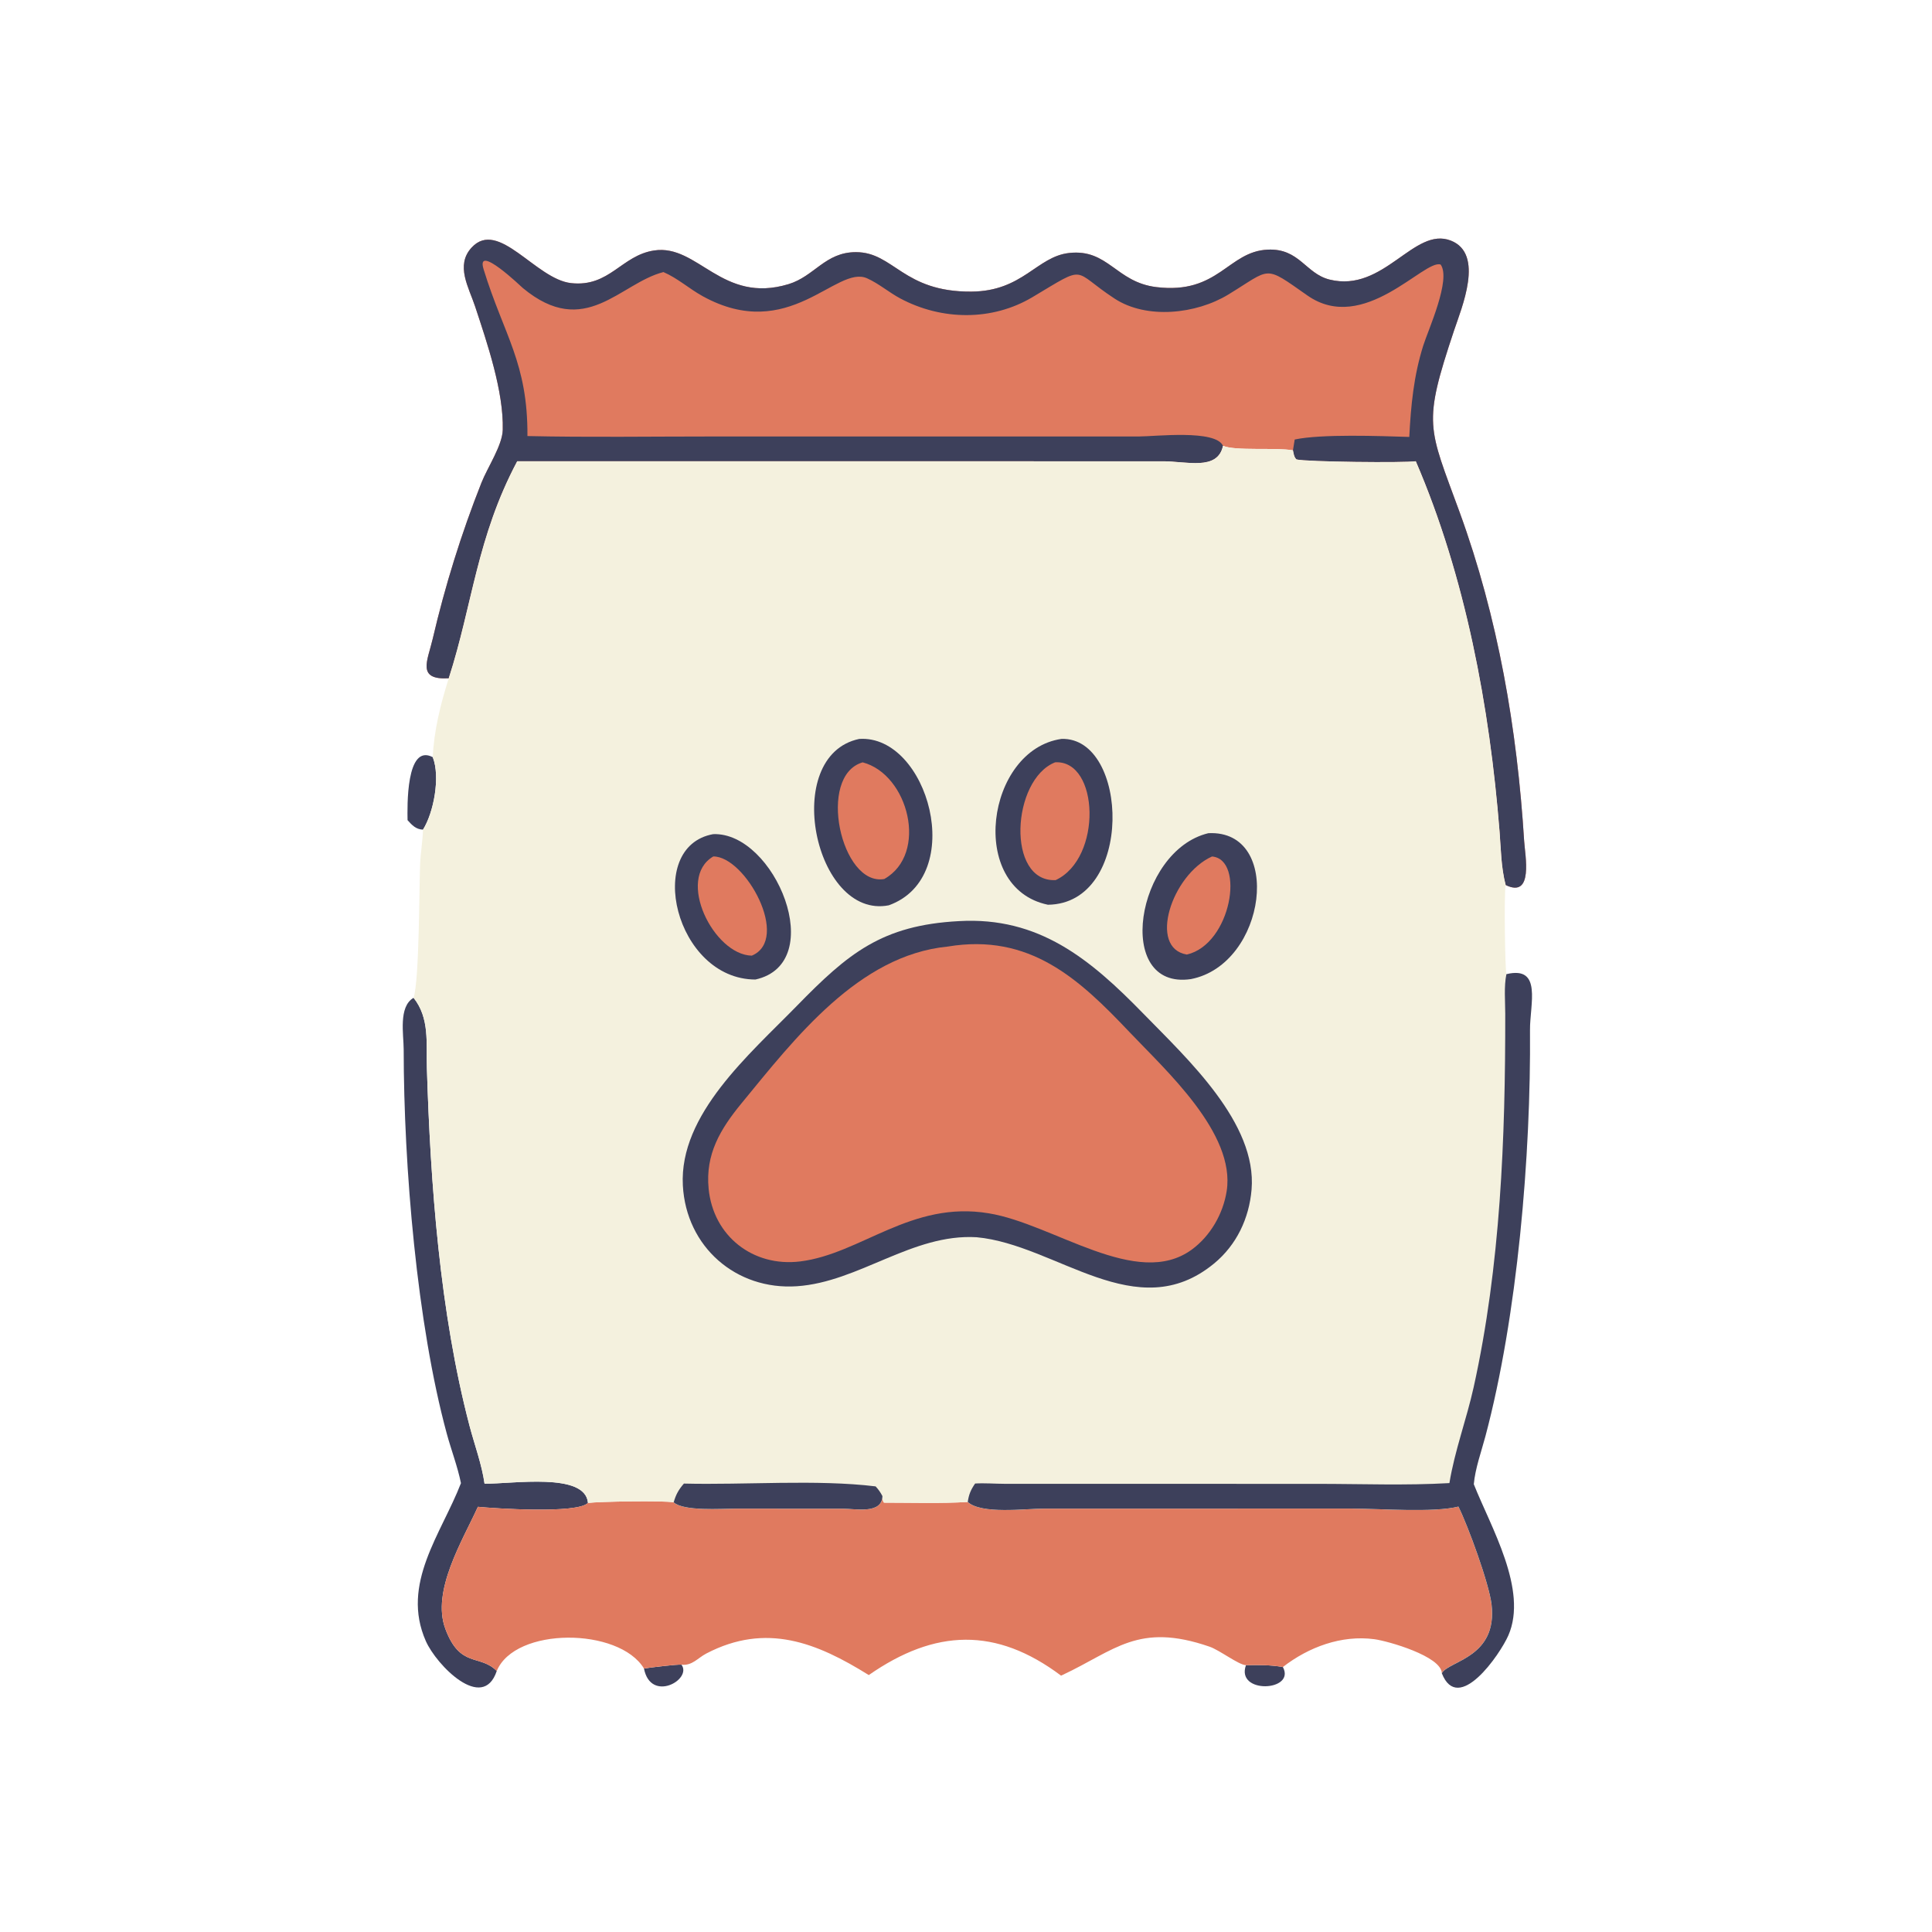
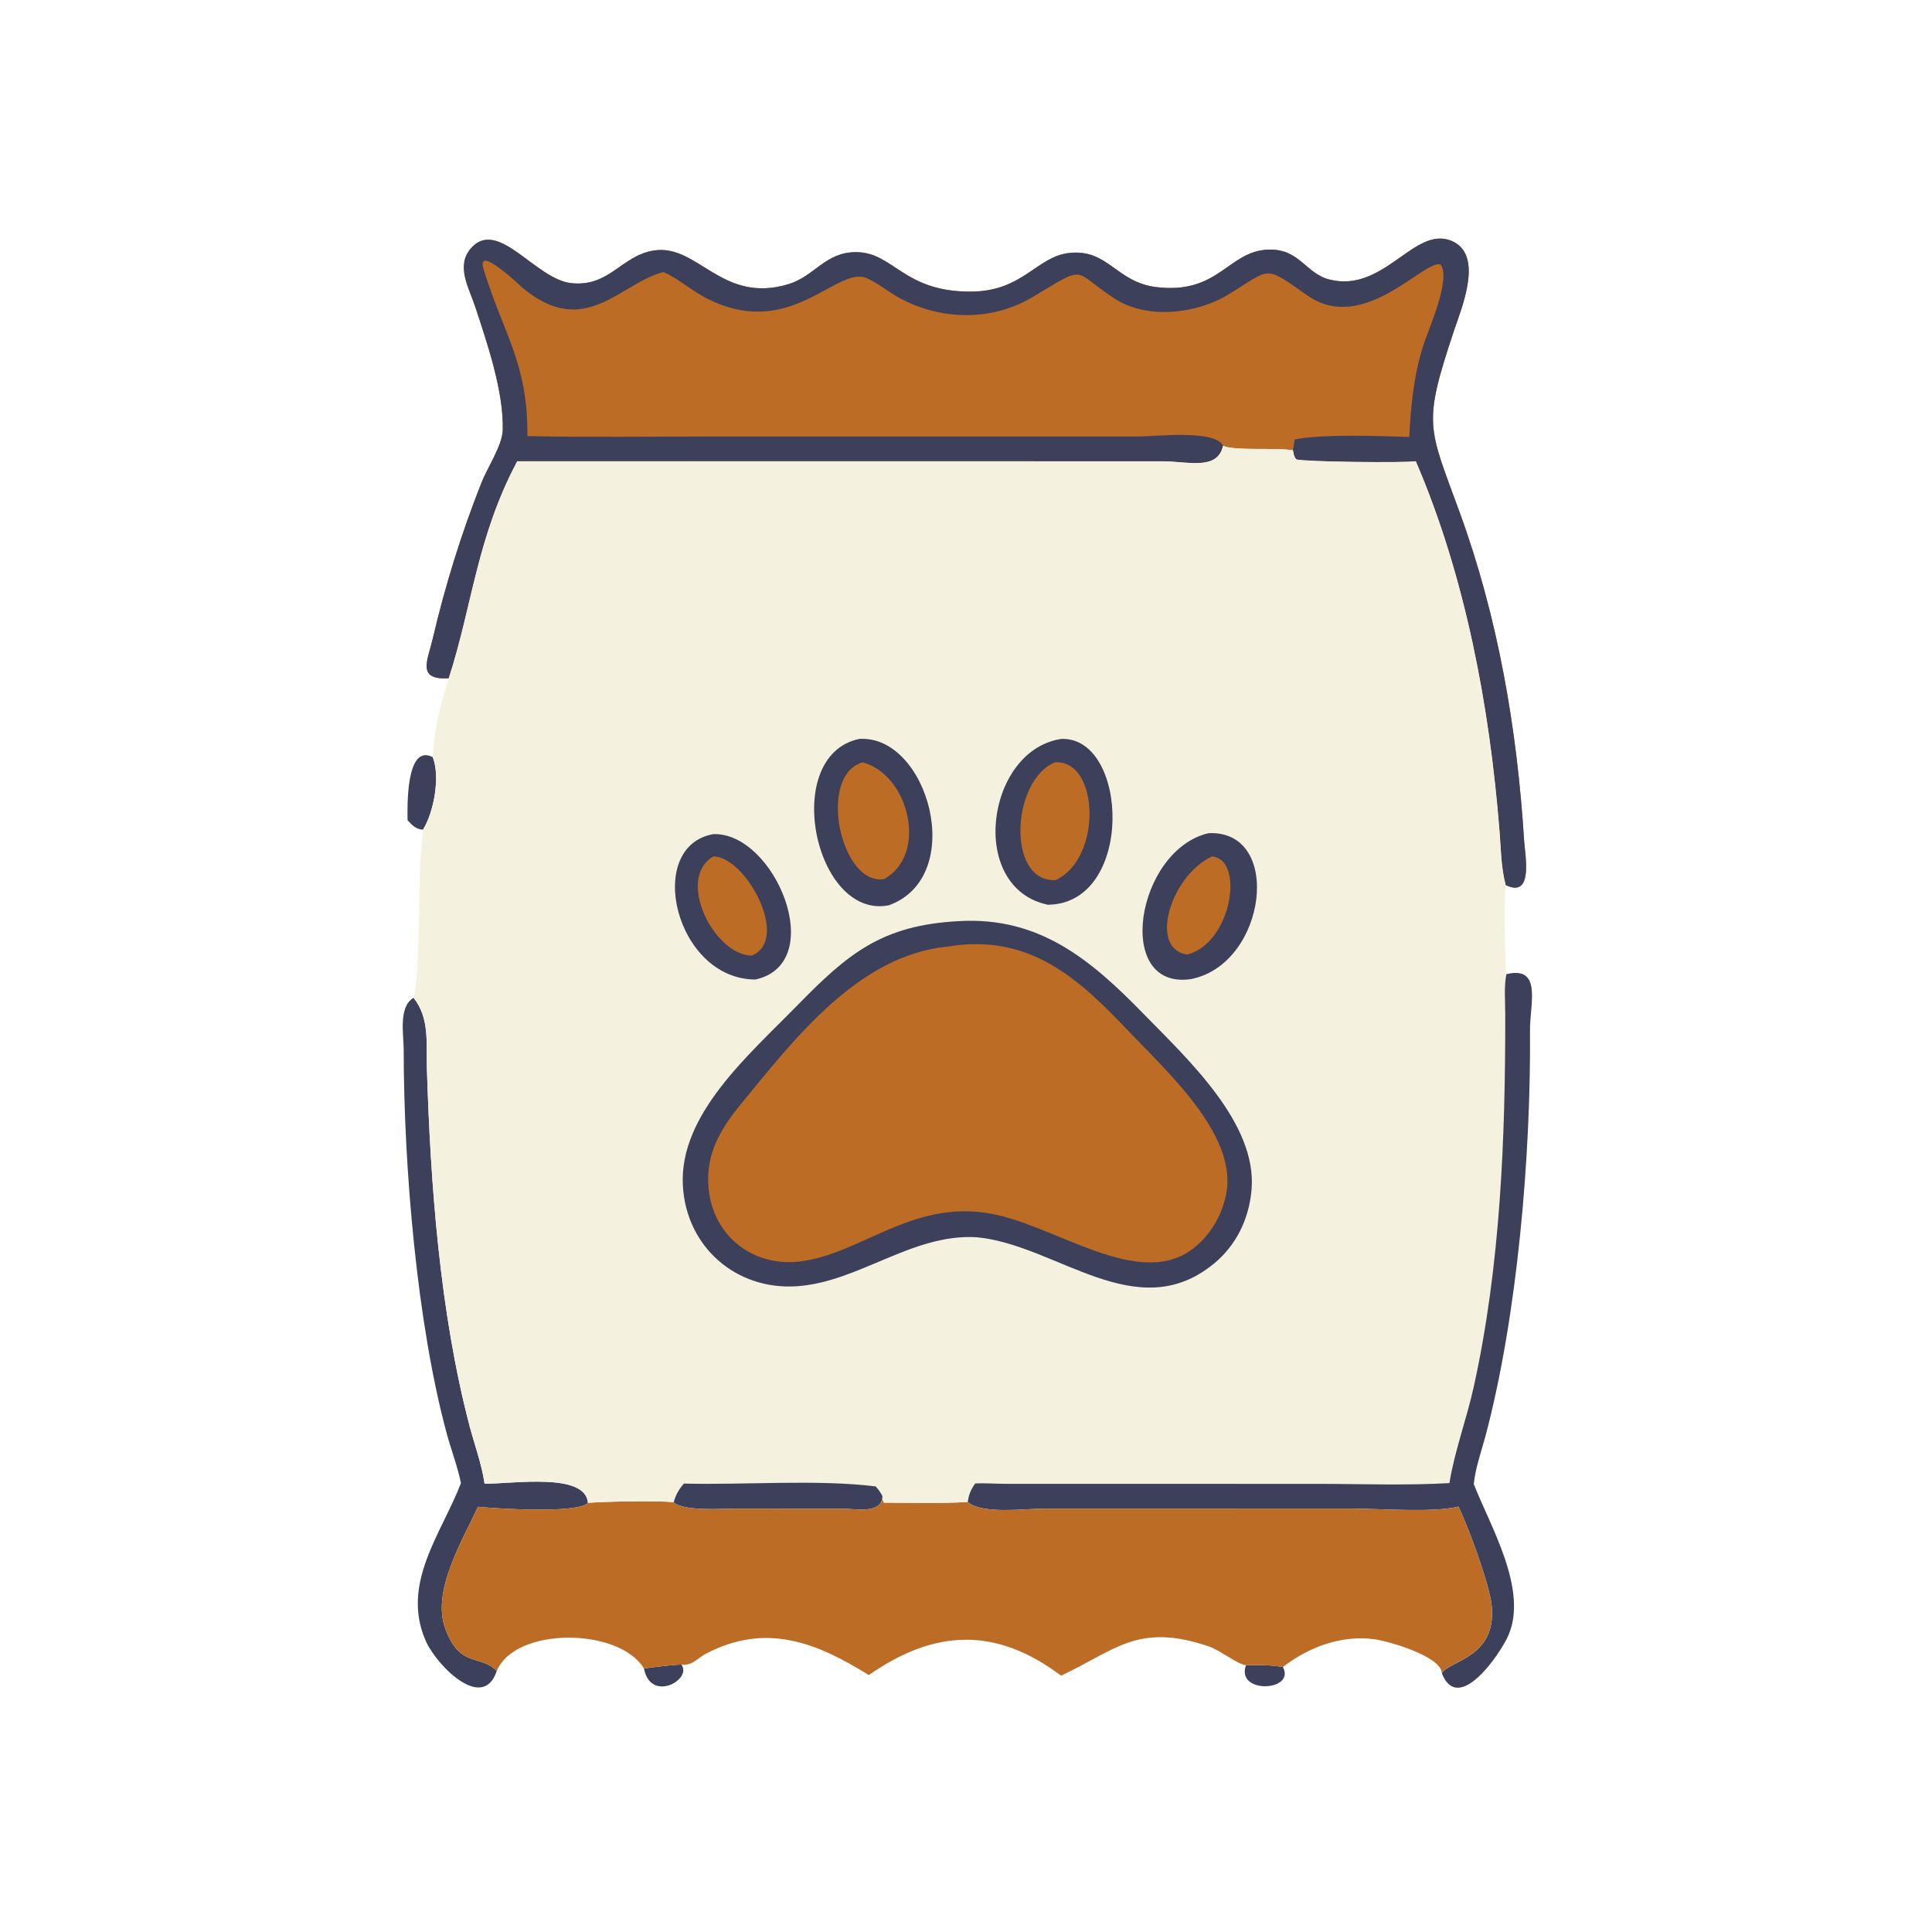
<svg xmlns="http://www.w3.org/2000/svg" width="1024" height="1024">
  <path fill="#3D405B" transform="scale(1.6 1.6)" d="M213.324 552.718C215.377 552.391 224.374 551.276 225.744 551.449C229.412 556.358 215.557 564.202 213.324 552.718Z" />
  <path fill="#3D405B" transform="scale(1.6 1.6)" d="M412.741 551.607C416.775 551.537 420.987 551.508 424.968 552.224C429.359 560.319 409.261 561.309 412.741 551.607Z" />
  <path fill="#3D405B" transform="scale(1.6 1.6)" d="M135.007 271.69C134.939 267.423 134.436 246.13 143.361 250.825C145.924 257.345 143.678 269.183 140.123 274.835C137.747 274.723 136.499 273.349 135.007 271.69Z" />
  <path fill="#3D405B" transform="scale(1.6 1.6)" d="M137.003 330.535C142.378 337.298 141.159 345.516 141.408 353.667C142.581 392.127 145.7 434.786 155.523 472.263C157.171 478.548 159.609 485.065 160.511 491.481C169.622 491.617 193.955 487.594 194.77 497.862C191.258 501.54 163.524 499.662 158.312 499.148C153.225 510.327 142.885 527.019 147.517 539.543C152.396 552.732 158.988 547.86 164.553 553.543C159.928 567.354 144.546 551.536 141.057 543.619C132.694 524.642 146.187 508.149 152.699 491.313C151.54 485.667 149.498 480.429 147.995 474.898C138.123 438.555 133.749 386.514 133.725 347.65C133.722 342.717 131.921 333.478 137.003 330.535Z" />
-   <path fill="#E07A5F" transform="scale(1.6 1.6)" d="M292.317 495.598C292.404 496.324 292.319 497.256 292.843 497.773C302.007 497.768 311.45 498.089 320.578 497.547C325.213 501.706 339.542 499.744 345.832 499.742L447.921 499.735C457.187 499.74 474.75 501.15 483.124 499.073C486.298 505.426 493.289 524.541 494.103 531.473C496.182 549.167 479.918 550.148 477.626 554.284C477.486 548.666 459.816 543.609 455.257 543.006C444.369 541.564 433.527 545.593 424.968 552.224C420.987 551.508 416.775 551.537 412.741 551.607C410.36 551.55 404.049 546.645 400.67 545.479C377.025 537.32 369.372 546.709 351.917 554.886L351.491 555.081C329.963 538.92 309.797 539.576 287.793 554.888C270.676 544.214 253.885 537.379 234.004 547.732C231.089 549.25 229.333 551.841 225.744 551.449C224.374 551.276 215.377 552.391 213.324 552.718C205.047 539.064 170.617 538.844 164.553 553.543C158.988 547.86 152.396 552.732 147.517 539.543C142.885 527.019 153.225 510.327 158.312 499.148C163.524 499.662 191.258 501.54 194.77 497.862C198.385 497.408 219.671 497.02 223.164 497.666C226.53 500.678 239.093 499.749 243.363 499.746L279.336 499.768C283.538 499.79 292.16 501.63 292.317 495.598Z" />
-   <path fill="#E07A5F" transform="scale(1.6 1.6)" d="M148.654 224.691C137.953 225.295 141.629 218.955 143.328 211.671C147.436 194.057 152.82 176.735 159.484 159.916C161.509 154.804 166.405 147.567 166.545 142.406C166.888 129.712 161.38 113.623 157.397 101.546C155.311 95.22 150.788 87.912 156.226 82.013C165.137 72.348 177.456 92.506 189.193 93.787C201.962 95.181 205.828 84.596 216.722 82.968C231.228 80.801 239.114 100.827 261.214 94.127C269.812 91.52 273.372 83.519 283.552 83.526C296.093 83.534 299.12 96.741 321.751 96.597C338.888 96.489 343.417 84.979 354.209 83.799C367.12 82.388 369.665 93.472 383.048 95.103C403.692 97.62 406.76 83.285 419.958 82.693C430.47 82.221 432.466 90.626 440.42 92.608C458.489 97.109 468.4 74.873 480.644 79.716C491.798 84.128 484.181 101.951 481.642 109.566C471.217 140.833 473.109 141.156 483.489 169.591C496.259 204.575 502.58 241.517 504.895 278.62C505.191 283.353 508.086 297.709 498.769 293.178C497.235 287.226 497.227 281.508 496.748 275.432C493.505 234.303 485.435 190.945 468.998 152.79C465.453 153.356 432.477 153.018 429.452 152.187C428.631 151.355 428.541 150.275 428.308 149.175C422.412 148.163 409.234 149.453 405.132 147.684C403.361 156.054 393.017 152.77 385.208 152.807L171.328 152.804C157.933 178.042 156.563 200.156 148.654 224.691Z" />
+   <path fill="#BC6C25" transform="scale(1.6 1.6)" d="M292.317 495.598C292.404 496.324 292.319 497.256 292.843 497.773C302.007 497.768 311.45 498.089 320.578 497.547C325.213 501.706 339.542 499.744 345.832 499.742L447.921 499.735C457.187 499.74 474.75 501.15 483.124 499.073C486.298 505.426 493.289 524.541 494.103 531.473C496.182 549.167 479.918 550.148 477.626 554.284C477.486 548.666 459.816 543.609 455.257 543.006C444.369 541.564 433.527 545.593 424.968 552.224C420.987 551.508 416.775 551.537 412.741 551.607C410.36 551.55 404.049 546.645 400.67 545.479C377.025 537.32 369.372 546.709 351.917 554.886L351.491 555.081C329.963 538.92 309.797 539.576 287.793 554.888C270.676 544.214 253.885 537.379 234.004 547.732C231.089 549.25 229.333 551.841 225.744 551.449C224.374 551.276 215.377 552.391 213.324 552.718C205.047 539.064 170.617 538.844 164.553 553.543C158.988 547.86 152.396 552.732 147.517 539.543C142.885 527.019 153.225 510.327 158.312 499.148C163.524 499.662 191.258 501.54 194.77 497.862C198.385 497.408 219.671 497.02 223.164 497.666C226.53 500.678 239.093 499.749 243.363 499.746L279.336 499.768C283.538 499.79 292.16 501.63 292.317 495.598Z" />
+   <path fill="#BC6C25" transform="scale(1.6 1.6)" d="M148.654 224.691C137.953 225.295 141.629 218.955 143.328 211.671C147.436 194.057 152.82 176.735 159.484 159.916C161.509 154.804 166.405 147.567 166.545 142.406C166.888 129.712 161.38 113.623 157.397 101.546C155.311 95.22 150.788 87.912 156.226 82.013C165.137 72.348 177.456 92.506 189.193 93.787C201.962 95.181 205.828 84.596 216.722 82.968C231.228 80.801 239.114 100.827 261.214 94.127C269.812 91.52 273.372 83.519 283.552 83.526C296.093 83.534 299.12 96.741 321.751 96.597C338.888 96.489 343.417 84.979 354.209 83.799C367.12 82.388 369.665 93.472 383.048 95.103C403.692 97.62 406.76 83.285 419.958 82.693C430.47 82.221 432.466 90.626 440.42 92.608C458.489 97.109 468.4 74.873 480.644 79.716C491.798 84.128 484.181 101.951 481.642 109.566C471.217 140.833 473.109 141.156 483.489 169.591C496.259 204.575 502.58 241.517 504.895 278.62C505.191 283.353 508.086 297.709 498.769 293.178C497.235 287.226 497.227 281.508 496.748 275.432C493.505 234.303 485.435 190.945 468.998 152.79C465.453 153.356 432.477 153.018 429.452 152.187C428.631 151.355 428.541 150.275 428.308 149.175C422.412 148.163 409.234 149.453 405.132 147.684C403.361 156.054 393.017 152.77 385.208 152.807L171.328 152.804C157.933 178.042 156.563 200.156 148.654 224.691Z" />
  <path fill="#3D405B" transform="scale(1.6 1.6)" d="M148.654 224.691C137.953 225.295 141.629 218.955 143.328 211.671C147.436 194.057 152.82 176.735 159.484 159.916C161.509 154.804 166.405 147.567 166.545 142.406C166.888 129.712 161.38 113.623 157.397 101.546C155.311 95.22 150.788 87.912 156.226 82.013C165.137 72.348 177.456 92.506 189.193 93.787C201.962 95.181 205.828 84.596 216.722 82.968C231.228 80.801 239.114 100.827 261.214 94.127C269.812 91.52 273.372 83.519 283.552 83.526C296.093 83.534 299.12 96.741 321.751 96.597C338.888 96.489 343.417 84.979 354.209 83.799C367.12 82.388 369.665 93.472 383.048 95.103C403.692 97.62 406.76 83.285 419.958 82.693C430.47 82.221 432.466 90.626 440.42 92.608C458.489 97.109 468.4 74.873 480.644 79.716C491.798 84.128 484.181 101.951 481.642 109.566C471.217 140.833 473.109 141.156 483.489 169.591C496.259 204.575 502.58 241.517 504.895 278.62C505.191 283.353 508.086 297.709 498.769 293.178C497.235 287.226 497.227 281.508 496.748 275.432C493.505 234.303 485.435 190.945 468.998 152.79C465.453 153.356 432.477 153.018 429.452 152.187C428.631 151.355 428.541 150.275 428.308 149.175L428.887 145.594C437.734 143.711 457.123 144.439 466.842 144.738C467.383 134.251 468.305 124.537 471.477 114.455C473.099 109.3 480.759 92.583 477.241 87.646C471.87 85.684 451.82 110.997 433.09 97.876C418.444 87.615 421.334 88.799 406.825 97.612C396.234 104.045 379.861 105.865 369.233 98.921C354.768 89.471 360.505 87.409 342.032 98.426C328.648 106.407 311.941 106.182 298.229 98.862C294.466 96.854 291.123 93.935 287.237 92.193C277.059 87.63 261.433 113.943 232.759 98.107C228.273 95.63 224.526 92.183 219.773 90.126C205.293 93.828 193.841 112.544 173.194 95.413C172.854 95.131 157.477 80.341 160.195 89.19C166.931 111.118 174.855 120.092 174.723 144.45C195.078 144.901 215.5 144.59 235.863 144.591L377.373 144.586C382.708 144.585 402.672 142.221 405.132 147.684C403.361 156.054 393.017 152.77 385.208 152.807L171.328 152.804C157.933 178.042 156.563 200.156 148.654 224.691Z" />
  <path fill="#F4F1DE" transform="scale(1.6 1.6)" d="M405.132 147.684C409.234 149.453 422.412 148.163 428.308 149.175C428.541 150.275 428.631 151.355 429.452 152.187C432.477 153.018 465.453 153.356 468.998 152.79C485.435 190.945 493.505 234.303 496.748 275.432C497.227 281.508 497.235 287.226 498.769 293.178C498.163 296.247 498.609 321.954 499.014 322.707C510.992 319.822 506.76 332.675 506.829 341.272C507.164 382.905 502.65 435.95 492.074 475.737C490.707 480.88 488.69 486.385 488.211 491.661C493.778 505.744 506.269 526.642 499.651 541.768C496.941 547.961 483.071 568.215 477.626 554.284C479.918 550.148 496.182 549.167 494.103 531.473C493.289 524.541 486.298 505.426 483.124 499.073C474.75 501.15 457.187 499.74 447.921 499.735L345.832 499.742C339.542 499.744 325.213 501.706 320.578 497.547C311.45 498.089 302.007 497.768 292.843 497.773C292.319 497.256 292.404 496.324 292.317 495.598C292.16 501.63 283.538 499.79 279.336 499.768L243.363 499.746C239.093 499.749 226.53 500.678 223.164 497.666C219.671 497.02 198.385 497.408 194.77 497.862C193.955 487.594 169.622 491.617 160.511 491.481C159.609 485.065 157.171 478.548 155.523 472.263C145.7 434.786 142.581 392.127 141.408 353.667C141.159 345.516 142.378 337.298 137.003 330.535C138.909 324.839 138.863 293.867 139.163 286.353C139.317 282.51 140.011 278.645 140.123 274.835C143.678 269.183 145.924 257.345 143.361 250.825C143.729 242.06 145.999 233.034 148.654 224.691C156.563 200.156 157.933 178.042 171.328 152.804L385.208 152.807C393.017 152.77 403.361 156.054 405.132 147.684Z" />
  <path fill="#3D405B" transform="scale(1.6 1.6)" d="M226.556 491.452C246.539 491.959 270.666 490.008 290.058 492.385C291.007 493.407 291.674 494.361 292.317 495.598C292.16 501.63 283.538 499.79 279.336 499.768L243.363 499.746C239.093 499.749 226.53 500.678 223.164 497.666C223.885 495.121 224.817 493.437 226.556 491.452Z" />
  <path fill="#3D405B" transform="scale(1.6 1.6)" d="M236.255 276.32C256.663 275.536 274.661 319.065 250.246 324.481C223.702 324.429 213.294 280.468 236.255 276.32Z" />
-   <path fill="#E07A5F" transform="scale(1.6 1.6)" d="M236.288 283.712C246.934 283.628 262.01 311.135 249.043 316.573C236.421 316.319 223.831 291.011 236.288 283.712Z" />
+   <path fill="#BC6C25" transform="scale(1.6 1.6)" d="M236.288 283.712C246.934 283.628 262.01 311.135 249.043 316.573C236.421 316.319 223.831 291.011 236.288 283.712Z" />
  <path fill="#3D405B" transform="scale(1.6 1.6)" d="M400.288 276.004C425.196 274.772 419.623 319.493 394.483 324.341C368.903 328.065 376.31 281.733 400.288 276.004Z" />
-   <path fill="#E07A5F" transform="scale(1.6 1.6)" d="M401.491 283.723C412.533 284.637 407.889 312.805 393.16 316.207C380.255 314.075 388.107 289.781 401.491 283.723Z" />
+   <path fill="#BC6C25" transform="scale(1.6 1.6)" d="M401.491 283.723C412.533 284.637 407.889 312.805 393.16 316.207C380.255 314.075 388.107 289.781 401.491 283.723Z" />
  <path fill="#3D405B" transform="scale(1.6 1.6)" d="M351.629 244.773C373.989 244.056 375.827 299.393 347.135 299.708C320.34 294.131 326.688 248.358 351.629 244.773Z" />
-   <path fill="#E07A5F" transform="scale(1.6 1.6)" d="M349.542 252.523C364.136 251.692 365.236 284.337 349.693 291.55C333.248 292.302 335.107 258.178 349.542 252.523Z" />
+   <path fill="#BC6C25" transform="scale(1.6 1.6)" d="M349.542 252.523C364.136 251.692 365.236 284.337 349.693 291.55C333.248 292.302 335.107 258.178 349.542 252.523Z" />
  <path fill="#3D405B" transform="scale(1.6 1.6)" d="M284.609 244.784C307.411 243.227 320.638 290.453 294.423 299.894C269.817 304.701 258.478 250.325 284.609 244.784Z" />
-   <path fill="#E07A5F" transform="scale(1.6 1.6)" d="M285.764 252.538C300.982 256.508 307.653 282.873 292.927 291.182C278.628 293.725 270.496 256.977 285.764 252.538Z" />
+   <path fill="#BC6C25" transform="scale(1.6 1.6)" d="M285.764 252.538C300.982 256.508 307.653 282.873 292.927 291.182C278.628 293.725 270.496 256.977 285.764 252.538Z" />
  <path fill="#3D405B" transform="scale(1.6 1.6)" d="M499.014 322.707C510.992 319.822 506.76 332.675 506.829 341.272C507.164 382.905 502.65 435.95 492.074 475.737C490.707 480.88 488.69 486.385 488.211 491.661C493.778 505.744 506.269 526.642 499.651 541.768C496.941 547.961 483.071 568.215 477.626 554.284C479.918 550.148 496.182 549.167 494.103 531.473C493.289 524.541 486.298 505.426 483.124 499.073C474.75 501.15 457.187 499.74 447.921 499.735L345.832 499.742C339.542 499.744 325.213 501.706 320.578 497.547C320.948 495.001 321.594 493.506 323.023 491.433C326.235 491.243 329.558 491.528 332.786 491.533L436.448 491.55C450.929 491.548 465.689 492.127 480.138 491.294C481.871 480.628 485.821 470.129 488.164 459.549C497.073 419.313 498.686 376.975 498.631 335.824C498.625 331.645 498.176 326.788 499.014 322.707Z" />
  <path fill="#3D405B" transform="scale(1.6 1.6)" d="M317.675 305.133C344.193 303.61 361.166 317.732 378.798 335.831C393.33 350.748 416.456 372.026 414.598 394.058C413.791 403.621 409.624 412.417 402.171 418.558C376.473 439.732 349.999 412.29 323.516 409.849C302.191 408.589 284.52 424.704 263.971 426.084C243.82 427.437 227.291 413.036 226.203 392.684C224.943 369.12 248.361 349.207 263.939 333.241C280.927 315.832 292.106 306.477 317.675 305.133Z" />
-   <path fill="#E07A5F" transform="scale(1.6 1.6)" d="M313.926 313.563C341.135 309.038 357.465 324.277 374.128 341.859C386.108 354.499 409.334 375.416 406.356 394.546C405.182 402.087 400.955 409.455 394.762 413.966C376.565 427.223 348.992 405.432 327.572 401.931C301.86 397.607 285.185 415.398 265.056 417.868C249.49 419.779 236.287 409.511 234.743 393.787C233.623 382.373 238.602 374.051 245.623 365.502C263.304 343.975 284.414 316.444 313.926 313.563Z" />
+   <path fill="#BC6C25" transform="scale(1.6 1.6)" d="M313.926 313.563C341.135 309.038 357.465 324.277 374.128 341.859C386.108 354.499 409.334 375.416 406.356 394.546C405.182 402.087 400.955 409.455 394.762 413.966C376.565 427.223 348.992 405.432 327.572 401.931C301.86 397.607 285.185 415.398 265.056 417.868C249.49 419.779 236.287 409.511 234.743 393.787C233.623 382.373 238.602 374.051 245.623 365.502C263.304 343.975 284.414 316.444 313.926 313.563Z" />
</svg>
